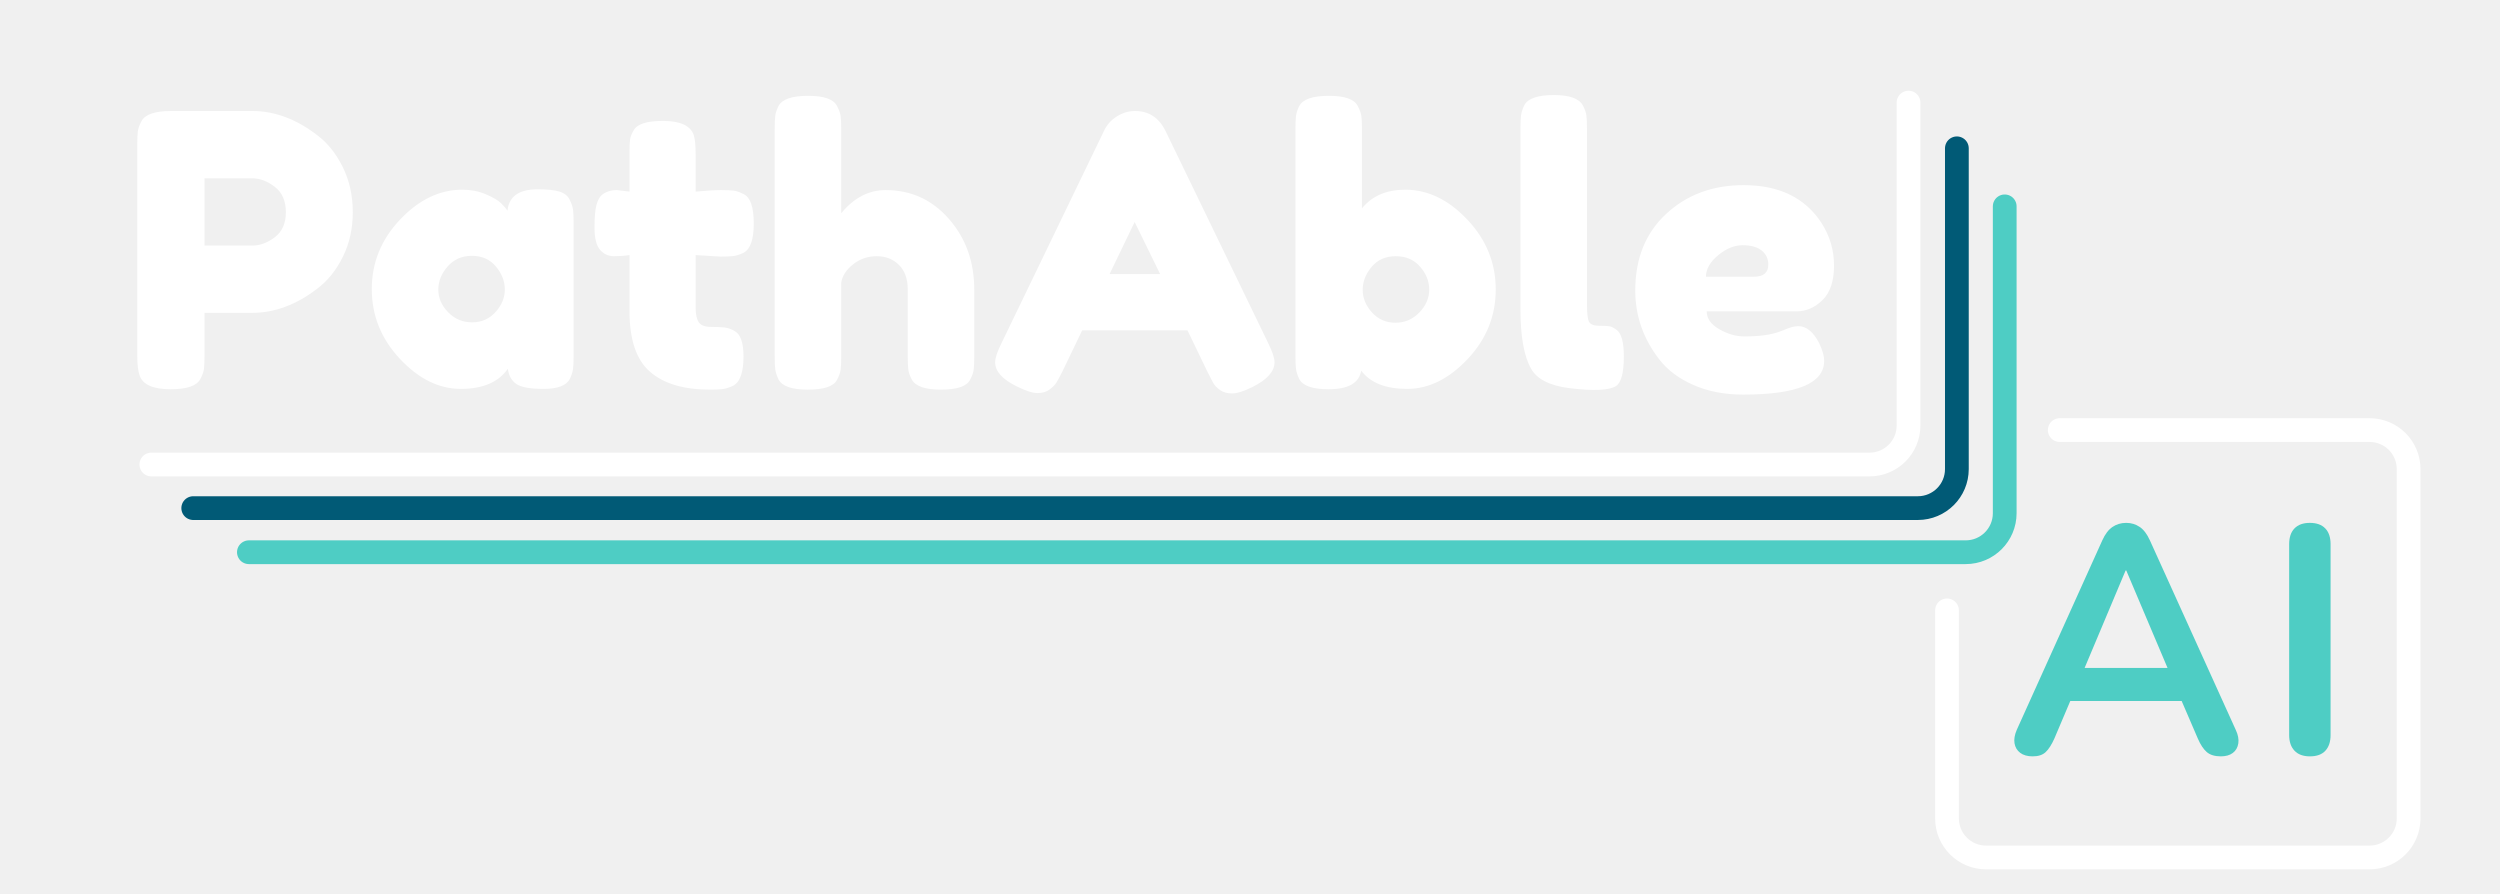
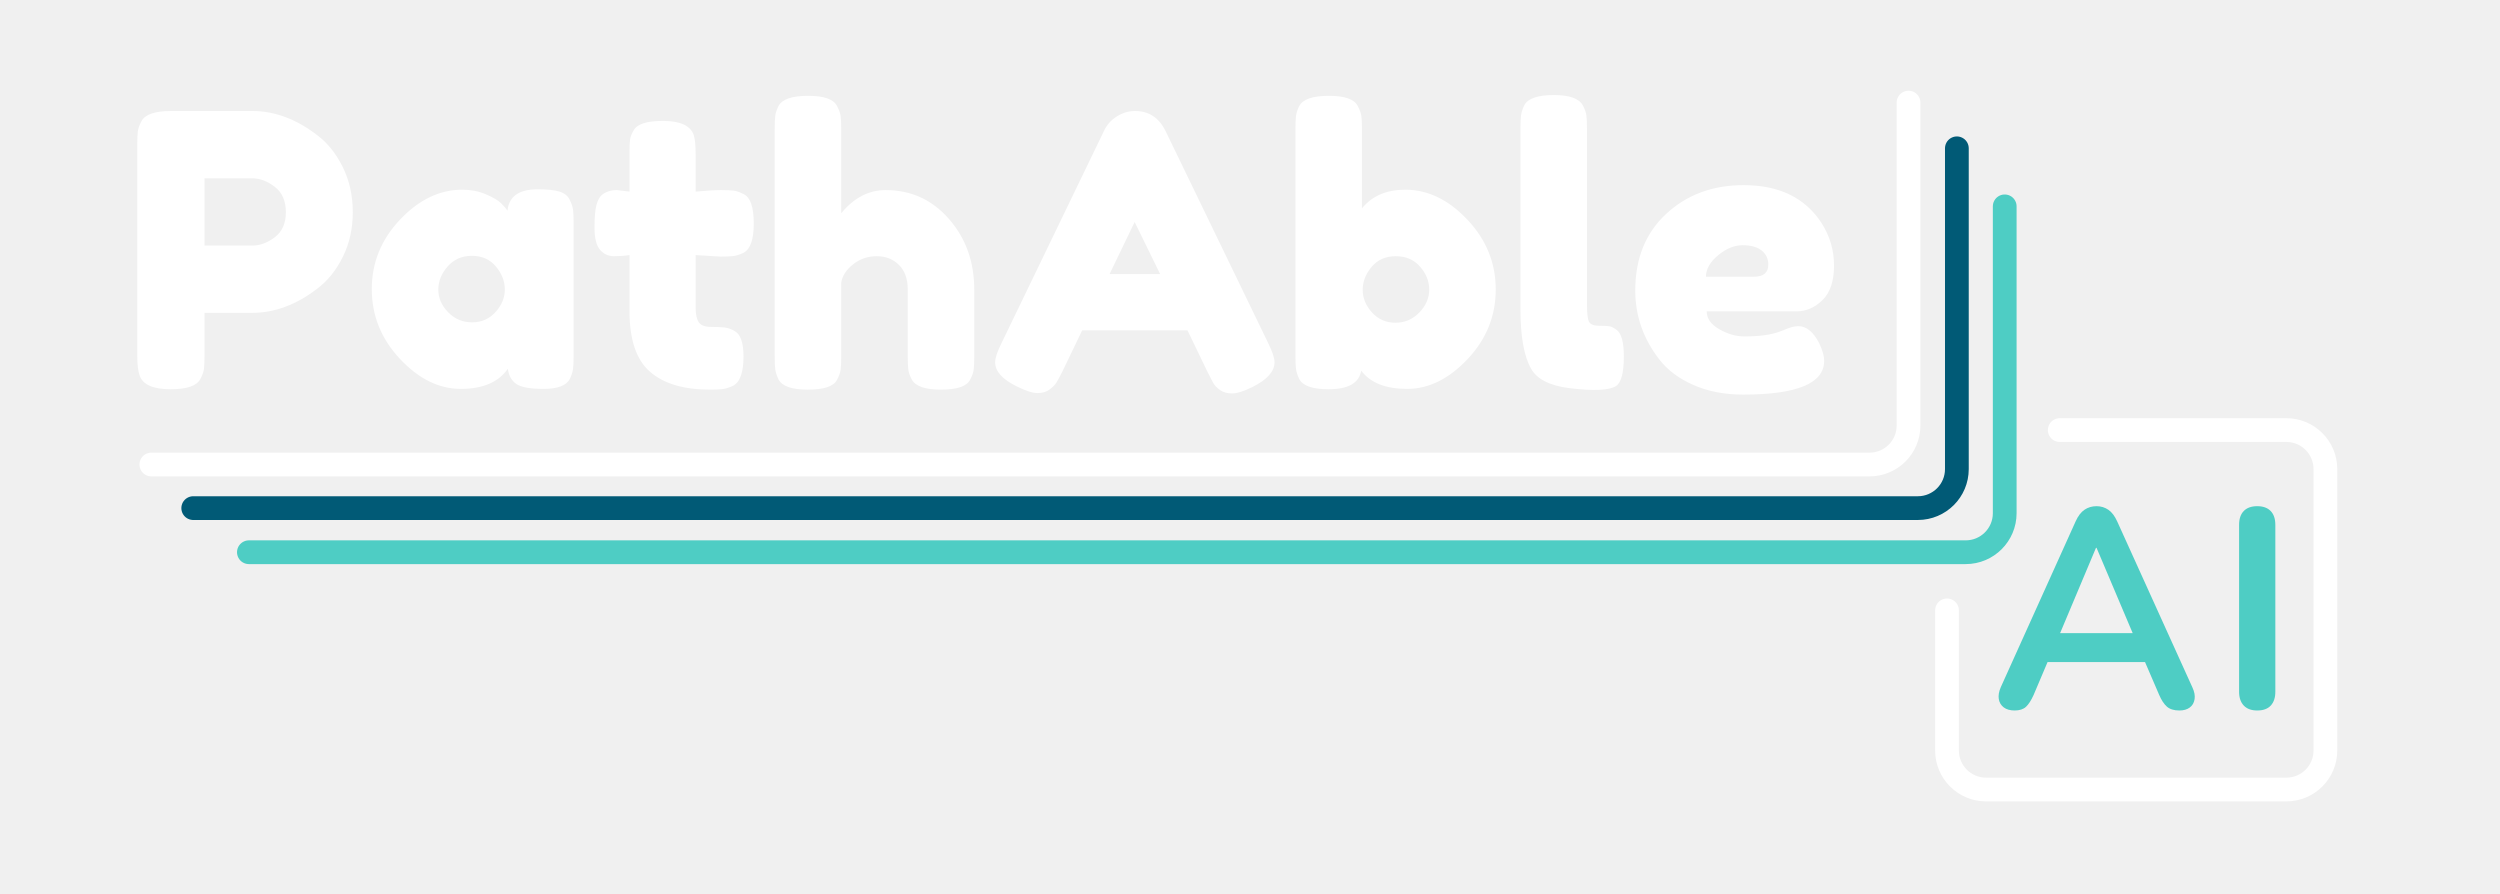
<svg xmlns="http://www.w3.org/2000/svg" width="1472" zoomAndPan="magnify" viewBox="0 0 1104 394.5" height="526" preserveAspectRatio="xMidYMid meet" version="1.0">
  <defs>
    <g />
    <clipPath id="268ca97fdd">
      <path d="M 0.699 0 L 1103.301 0 L 1103.301 394 L 0.699 394 Z M 0.699 0 " clip-rule="nonzero" />
    </clipPath>
    <clipPath id="12aa07a273">
      <rect x="0" width="762" y="0" height="205" />
    </clipPath>
    <clipPath id="23b5d9e3c0">
      <rect x="0" width="164" y="0" height="196" />
    </clipPath>
    <clipPath id="f3ca9b58dc">
      <path d="M 800 130 L 1103.301 130 L 1103.301 394 L 800 394 Z M 800 130 " clip-rule="nonzero" />
    </clipPath>
  </defs>
-   <g clip-path="url(#268ca97fdd)">
-     <path fill="none" d="M 0.699 0 L 1103.301 0 L 1103.301 394 L 0.699 394 Z M 0.699 0 " fill-opacity="1" fill-rule="nonzero" />
-     <path fill="none" d="M 0.699 0 L 1103.301 0 L 1103.301 394 L 0.699 394 Z M 0.699 0 " fill-opacity="1" fill-rule="nonzero" />
-   </g>
  <path stroke-linecap="round" transform="matrix(0.749051, 0, 0, 0.749051, 104.6677, 85.88023)" fill="none" stroke-linejoin="miter" d="M 6.999 210.911 L 1019.139 210.911 C 1031.838 210.911 1042.137 200.612 1042.137 187.908 L 1042.137 7.002 " stroke="#4ecdc4" stroke-width="14" stroke-opacity="1" stroke-miterlimit="4" />
  <path stroke-linecap="round" transform="matrix(0.749051, 0, 0, 0.749051, 80.08974, 60.24737)" fill="none" stroke-linejoin="miter" d="M 6.999 219.125 L 1023.744 219.125 C 1036.442 219.125 1046.742 208.83 1046.742 196.127 L 1046.742 7.002 " stroke="#015a76" stroke-width="14" stroke-opacity="1" stroke-miterlimit="4" />
  <g transform="matrix(1, 0, 0, 1, 53, 8)">
    <g clip-path="url(#12aa07a273)">
      <g fill="#ffffff" fill-opacity="1">
        <g transform="translate(0.895513, 164.0656)">
          <g>
            <path d="M 97.516 -98.188 C 100.43 -92.258 101.891 -85.66 101.891 -78.391 C 101.891 -71.117 100.43 -64.547 97.516 -58.672 C 94.609 -52.797 90.863 -48.125 86.281 -44.656 C 76.988 -37.488 67.363 -33.906 57.406 -33.906 L 36.422 -33.906 L 36.422 -14.938 C 36.422 -12.363 36.336 -10.43 36.172 -9.141 C 36.004 -7.859 35.473 -6.379 34.578 -4.703 C 33.016 -1.68 28.648 -0.172 21.484 -0.172 C 13.648 -0.172 9.062 -2.238 7.719 -6.375 C 7.051 -8.281 6.719 -11.191 6.719 -15.109 L 6.719 -108.266 C 6.719 -110.836 6.801 -112.766 6.969 -114.047 C 7.133 -115.336 7.664 -116.828 8.562 -118.516 C 10.125 -121.535 14.488 -123.047 21.656 -123.047 L 57.578 -123.047 C 67.422 -123.047 76.988 -119.461 86.281 -112.297 C 90.863 -108.828 94.609 -104.125 97.516 -98.188 Z M 57.578 -63.625 C 60.93 -63.625 64.227 -64.852 67.469 -67.312 C 70.719 -69.77 72.344 -73.461 72.344 -78.391 C 72.344 -83.316 70.719 -87.035 67.469 -89.547 C 64.227 -92.066 60.875 -93.328 57.406 -93.328 L 36.422 -93.328 L 36.422 -63.625 Z M 57.578 -63.625 " />
          </g>
        </g>
      </g>
      <g fill="#ffffff" fill-opacity="1">
        <g transform="translate(106.9795, 164.0656)">
          <g>
            <path d="M 64.125 -79.062 C 64.789 -85.332 69.211 -88.469 77.391 -88.469 C 81.742 -88.469 84.984 -88.129 87.109 -87.453 C 89.242 -86.785 90.727 -85.609 91.562 -83.922 C 92.406 -82.242 92.91 -80.758 93.078 -79.469 C 93.242 -78.188 93.328 -76.258 93.328 -73.688 L 93.328 -14.938 C 93.328 -12.363 93.242 -10.43 93.078 -9.141 C 92.91 -7.859 92.438 -6.379 91.656 -4.703 C 90.082 -1.785 86.242 -0.328 80.141 -0.328 C 74.047 -0.328 69.961 -1.082 67.891 -2.594 C 65.828 -4.113 64.629 -6.328 64.297 -9.234 C 60.148 -3.297 53.238 -0.328 43.562 -0.328 C 33.883 -0.328 24.906 -4.75 16.625 -13.594 C 8.344 -22.438 4.203 -32.703 4.203 -44.391 C 4.203 -56.086 8.367 -66.328 16.703 -75.109 C 25.035 -83.898 34.18 -88.297 44.141 -88.297 C 47.953 -88.297 51.422 -87.625 54.547 -86.281 C 57.68 -84.938 59.863 -83.676 61.094 -82.5 C 62.332 -81.32 63.344 -80.176 64.125 -79.062 Z M 33.578 -44.141 C 33.578 -40.453 35.031 -37.125 37.938 -34.156 C 40.844 -31.195 44.363 -29.719 48.5 -29.719 C 52.645 -29.719 56.086 -31.227 58.828 -34.25 C 61.578 -37.27 62.953 -40.598 62.953 -44.234 C 62.953 -47.867 61.633 -51.254 59 -54.391 C 56.375 -57.523 52.848 -59.094 48.422 -59.094 C 44.004 -59.094 40.426 -57.523 37.688 -54.391 C 34.945 -51.254 33.578 -47.836 33.578 -44.141 Z M 33.578 -44.141 " />
          </g>
        </g>
      </g>
      <g fill="#ffffff" fill-opacity="1">
        <g transform="translate(207.0208, 164.0656)">
          <g>
            <path d="M 58.078 -58.75 L 47.172 -59.422 L 47.172 -36.25 C 47.172 -33.227 47.645 -31.047 48.594 -29.703 C 49.539 -28.367 51.328 -27.703 53.953 -27.703 C 56.586 -27.703 58.602 -27.613 60 -27.438 C 61.406 -27.27 62.891 -26.738 64.453 -25.844 C 67.023 -24.395 68.312 -20.648 68.312 -14.609 C 68.312 -7.555 66.75 -3.242 63.625 -1.672 C 61.938 -0.891 60.445 -0.414 59.156 -0.25 C 57.875 -0.082 56.004 0 53.547 0 C 41.91 0 33.07 -2.629 27.031 -7.891 C 20.988 -13.148 17.969 -22.047 17.969 -34.578 L 17.969 -59.422 C 15.832 -59.086 13.535 -58.922 11.078 -58.922 C 8.617 -58.922 6.578 -59.867 4.953 -61.766 C 3.328 -63.672 2.516 -66.914 2.516 -71.5 C 2.516 -76.094 2.797 -79.422 3.359 -81.484 C 3.922 -83.555 4.703 -85.039 5.703 -85.938 C 7.492 -87.395 9.734 -88.125 12.422 -88.125 L 17.969 -87.453 L 17.969 -104.75 C 17.969 -107.32 18.051 -109.223 18.219 -110.453 C 18.383 -111.68 18.914 -113.023 19.812 -114.484 C 21.258 -117.273 25.566 -118.672 32.734 -118.672 C 40.336 -118.672 44.867 -116.602 46.328 -112.469 C 46.891 -110.676 47.172 -107.82 47.172 -103.906 L 47.172 -87.453 C 52.086 -87.898 55.805 -88.125 58.328 -88.125 C 60.848 -88.125 62.75 -88.039 64.031 -87.875 C 65.32 -87.707 66.805 -87.176 68.484 -86.281 C 71.391 -84.82 72.844 -80.516 72.844 -73.359 C 72.844 -66.305 71.332 -61.992 68.312 -60.422 C 66.633 -59.641 65.148 -59.164 63.859 -59 C 62.578 -58.832 60.648 -58.75 58.078 -58.75 Z M 58.078 -58.75 " />
          </g>
        </g>
      </g>
      <g fill="#ffffff" fill-opacity="1">
        <g transform="translate(282.3875, 164.0656)">
          <g>
            <path d="M 55.734 -88.125 C 66.922 -88.125 76.234 -83.867 83.672 -75.359 C 91.117 -66.859 94.844 -56.453 94.844 -44.141 L 94.844 -14.609 C 94.844 -12.035 94.758 -10.102 94.594 -8.812 C 94.426 -7.52 93.895 -6.035 93 -4.359 C 91.539 -1.453 87.227 0 80.062 0 C 73.238 0 68.988 -1.453 67.312 -4.359 C 66.414 -6.035 65.883 -7.547 65.719 -8.891 C 65.551 -10.234 65.469 -12.25 65.469 -14.938 L 65.469 -44.312 C 65.469 -48.906 64.18 -52.488 61.609 -55.062 C 59.035 -57.633 55.758 -58.922 51.781 -58.922 C 47.812 -58.922 44.316 -57.719 41.297 -55.312 C 38.273 -52.906 36.539 -50.191 36.094 -47.172 L 36.094 -14.609 C 36.094 -12.035 36.008 -10.102 35.844 -8.812 C 35.676 -7.52 35.145 -6.035 34.25 -4.359 C 32.789 -1.453 28.477 0 21.312 0 C 14.27 0 9.961 -1.508 8.391 -4.531 C 7.609 -6.207 7.133 -7.66 6.969 -8.891 C 6.801 -10.129 6.719 -12.086 6.719 -14.766 L 6.719 -115.156 C 6.719 -117.727 6.801 -119.656 6.969 -120.938 C 7.133 -122.227 7.609 -123.656 8.391 -125.219 C 9.961 -128.238 14.328 -129.75 21.484 -129.75 C 28.535 -129.75 32.789 -128.238 34.25 -125.219 C 35.145 -123.539 35.676 -122.055 35.844 -120.766 C 36.008 -119.484 36.094 -117.555 36.094 -114.984 L 36.094 -77.891 C 41.688 -84.711 48.234 -88.125 55.734 -88.125 Z M 55.734 -88.125 " />
          </g>
        </g>
      </g>
      <g fill="#ffffff" fill-opacity="1">
        <g transform="translate(383.9394, 164.0656)">
          <g>
            <path d="M 77.719 -114.312 L 123.047 -20.641 C 124.941 -16.836 125.891 -13.984 125.891 -12.078 C 125.891 -8.055 122.645 -4.422 116.156 -1.172 C 112.352 0.723 109.359 1.672 107.172 1.672 C 104.992 1.672 103.203 1.164 101.797 0.156 C 100.398 -0.844 99.395 -1.898 98.781 -3.016 C 98.164 -4.141 97.301 -5.82 96.188 -8.062 L 87.453 -26.188 L 40.953 -26.188 L 32.234 -8.062 C 31.109 -5.82 30.238 -4.195 29.625 -3.188 C 29.008 -2.176 28 -1.141 26.594 -0.078 C 25.195 0.984 23.41 1.516 21.234 1.516 C 19.055 1.516 16.062 0.562 12.25 -1.344 C 5.758 -4.477 2.516 -8.055 2.516 -12.078 C 2.516 -13.984 3.469 -16.836 5.375 -20.641 L 50.688 -114.484 C 51.926 -117.055 53.801 -119.125 56.312 -120.688 C 58.832 -122.258 61.492 -123.047 64.297 -123.047 C 70.336 -123.047 74.812 -120.133 77.719 -114.312 Z M 64.125 -74.031 L 53.047 -51.031 L 75.375 -51.031 Z M 64.125 -74.031 " />
          </g>
        </g>
      </g>
      <g fill="#ffffff" fill-opacity="1">
        <g transform="translate(512.3481, 164.0656)">
          <g>
            <path d="M 55.219 -88.297 C 65.188 -88.297 74.336 -83.875 82.672 -75.031 C 91.004 -66.188 95.172 -55.914 95.172 -44.219 C 95.172 -32.531 91.031 -22.289 82.75 -13.5 C 74.469 -4.719 65.57 -0.328 56.062 -0.328 C 46.551 -0.328 39.781 -3.016 35.75 -8.391 C 34.852 -2.91 30.039 -0.172 21.312 -0.172 C 14.27 -0.172 9.961 -1.68 8.391 -4.703 C 7.609 -6.379 7.133 -7.859 6.969 -9.141 C 6.801 -10.43 6.719 -12.363 6.719 -14.938 L 6.719 -115.156 C 6.719 -117.727 6.801 -119.656 6.969 -120.938 C 7.133 -122.227 7.609 -123.656 8.391 -125.219 C 9.961 -128.238 14.328 -129.75 21.484 -129.75 C 28.535 -129.75 32.789 -128.238 34.25 -125.219 C 35.145 -123.539 35.676 -122.055 35.844 -120.766 C 36.008 -119.484 36.094 -117.555 36.094 -114.984 L 36.094 -80.062 C 40.562 -85.551 46.938 -88.297 55.219 -88.297 Z M 40.531 -34.078 C 43.281 -31.055 46.723 -29.547 50.859 -29.547 C 55.004 -29.547 58.531 -31.055 61.438 -34.078 C 64.344 -37.098 65.797 -40.453 65.797 -44.141 C 65.797 -47.836 64.453 -51.223 61.766 -54.297 C 59.086 -57.379 55.508 -58.922 51.031 -58.922 C 46.551 -58.922 42.992 -57.352 40.359 -54.219 C 37.734 -51.082 36.422 -47.695 36.422 -44.062 C 36.422 -40.426 37.789 -37.098 40.531 -34.078 Z M 40.531 -34.078 " />
          </g>
        </g>
      </g>
      <g fill="#ffffff" fill-opacity="1">
        <g transform="translate(611.7179, 164.0656)">
          <g>
            <path d="M 6.719 -115.312 C 6.719 -117.895 6.801 -119.828 6.969 -121.109 C 7.133 -122.398 7.609 -123.883 8.391 -125.562 C 9.961 -128.582 14.328 -130.094 21.484 -130.094 C 28.305 -130.094 32.562 -128.582 34.25 -125.562 C 35.145 -123.883 35.676 -122.375 35.844 -121.031 C 36.008 -119.688 36.094 -117.727 36.094 -115.156 L 36.094 -37.438 C 36.094 -33.406 36.426 -30.859 37.094 -29.797 C 37.77 -28.734 39.254 -28.203 41.547 -28.203 C 43.836 -28.203 45.375 -28.117 46.156 -27.953 C 46.945 -27.785 47.898 -27.305 49.016 -26.516 C 51.254 -25.066 52.375 -21.098 52.375 -14.609 C 52.375 -7.555 51.254 -3.242 49.016 -1.672 C 46.109 0.336 39.172 0.672 28.203 -0.672 C 19.586 -1.785 13.992 -4.641 11.422 -9.234 C 8.285 -14.711 6.719 -23.441 6.719 -35.422 Z M 6.719 -115.312 " />
          </g>
        </g>
      </g>
      <g fill="#ffffff" fill-opacity="1">
        <g transform="translate(664.9278, 164.0656)">
          <g>
            <path d="M 91.984 -54.797 C 91.984 -47.922 90.273 -42.832 86.859 -39.531 C 83.453 -36.227 79.676 -34.578 75.531 -34.578 L 35.75 -34.578 C 35.75 -31.441 37.594 -28.812 41.281 -26.688 C 44.977 -24.562 48.676 -23.5 52.375 -23.5 C 58.863 -23.5 63.953 -24.172 67.641 -25.516 L 69.5 -26.188 C 72.176 -27.414 74.41 -28.031 76.203 -28.031 C 79.785 -28.031 82.863 -25.516 85.438 -20.484 C 86.895 -17.461 87.625 -14.883 87.625 -12.75 C 87.625 -2.789 75.707 2.188 51.875 2.188 C 43.594 2.188 36.234 0.758 29.797 -2.094 C 23.359 -4.945 18.348 -8.723 14.766 -13.422 C 7.723 -22.492 4.203 -32.625 4.203 -43.812 C 4.203 -57.914 8.758 -69.191 17.875 -77.641 C 27 -86.086 38.383 -90.312 52.031 -90.312 C 67.594 -90.312 79.008 -84.828 86.281 -73.859 C 90.082 -68.035 91.984 -61.68 91.984 -54.797 Z M 56.562 -49.859 C 60.82 -49.859 62.953 -51.645 62.953 -55.219 C 62.953 -57.801 61.973 -59.875 60.016 -61.438 C 58.055 -63 55.254 -63.781 51.609 -63.781 C 47.973 -63.781 44.363 -62.297 40.781 -59.328 C 37.207 -56.367 35.422 -53.211 35.422 -49.859 Z M 56.562 -49.859 " />
          </g>
        </g>
      </g>
    </g>
  </g>
  <path stroke-linecap="round" transform="matrix(0.749051, 0, 0, 0.749051, 61.58706, 40.06426)" fill="none" stroke-linejoin="miter" d="M 7.002 220.37 L 1019.946 220.37 C 1032.649 220.37 1042.949 210.076 1042.949 197.373 L 1042.949 7.001 " stroke="#ffffff" stroke-width="14" stroke-opacity="1" stroke-miterlimit="4" />
-   <g transform="matrix(1, 0, 0, 1, 885, 189)">
-     <g clip-path="url(#23b5d9e3c0)">
-       <g fill="#4ecdc4" fill-opacity="1">
-         <g transform="translate(0.60988, 143.8686)">
-           <g>
-             <path d="M 12.016 1.141 C 9.723 1.141 7.883 0.617 6.5 -0.422 C 5.125 -1.473 4.289 -2.879 4 -4.641 C 3.719 -6.41 4.051 -8.391 5 -10.578 L 42.766 -94.25 C 44.004 -97.008 45.504 -98.984 47.266 -100.172 C 49.023 -101.367 51.051 -101.969 53.344 -101.969 C 55.539 -101.969 57.52 -101.367 59.281 -100.172 C 61.039 -98.984 62.539 -97.008 63.781 -94.25 L 101.688 -10.578 C 102.727 -8.391 103.109 -6.391 102.828 -4.578 C 102.547 -2.766 101.734 -1.359 100.391 -0.359 C 99.055 0.641 97.297 1.141 95.109 1.141 C 92.43 1.141 90.352 0.5 88.875 -0.781 C 87.406 -2.07 86.098 -4.051 84.953 -6.719 L 75.656 -28.312 L 83.375 -23.312 L 23.031 -23.312 L 30.75 -28.312 L 21.594 -6.719 C 20.352 -3.957 19.066 -1.957 17.734 -0.719 C 16.398 0.52 14.492 1.141 12.016 1.141 Z M 53.062 -80.953 L 33.031 -33.328 L 29.312 -37.906 L 77.078 -37.906 L 73.516 -33.328 L 53.344 -80.953 Z M 53.062 -80.953 " />
+   <g transform="translate(944.25, 268.9) scale(0.875) translate(-960, -282.75)">
+     <g transform="matrix(1, 0, 0, 1, 885, 189)">
+       <g clip-path="url(#23b5d9e3c0)">
+         <g fill="#4ecdc4" fill-opacity="1">
+           <g transform="translate(0.60988, 143.8686)">
+             <g>
+               <path d="M 12.016 1.141 C 9.723 1.141 7.883 0.617 6.5 -0.422 C 5.125 -1.473 4.289 -2.879 4 -4.641 C 3.719 -6.41 4.051 -8.391 5 -10.578 L 42.766 -94.25 C 44.004 -97.008 45.504 -98.984 47.266 -100.172 C 49.023 -101.367 51.051 -101.969 53.344 -101.969 C 55.539 -101.969 57.52 -101.367 59.281 -100.172 C 61.039 -98.984 62.539 -97.008 63.781 -94.25 L 101.688 -10.578 C 102.727 -8.391 103.109 -6.391 102.828 -4.578 C 102.547 -2.766 101.734 -1.359 100.391 -0.359 C 99.055 0.641 97.297 1.141 95.109 1.141 C 92.43 1.141 90.352 0.5 88.875 -0.781 C 87.406 -2.07 86.098 -4.051 84.953 -6.719 L 75.656 -28.312 L 83.375 -23.312 L 23.031 -23.312 L 30.75 -28.312 L 21.594 -6.719 C 20.352 -3.957 19.066 -1.957 17.734 -0.719 C 16.398 0.52 14.492 1.141 12.016 1.141 Z M 53.062 -80.953 L 33.031 -33.328 L 29.312 -37.906 L 77.078 -37.906 L 73.516 -33.328 L 53.344 -80.953 Z M 53.062 -80.953 " />
+             </g>
          </g>
        </g>
-       </g>
-       <g fill="#4ecdc4" fill-opacity="1">
-         <g transform="translate(114.8755, 143.8686)">
-           <g>
-             <path d="M 20.172 1.141 C 17.211 1.141 14.945 0.305 13.375 -1.359 C 11.801 -3.023 11.016 -5.336 11.016 -8.297 L 11.016 -92.531 C 11.016 -95.582 11.801 -97.914 13.375 -99.531 C 14.945 -101.156 17.211 -101.969 20.172 -101.969 C 23.117 -101.969 25.379 -101.156 26.953 -99.531 C 28.523 -97.914 29.312 -95.582 29.312 -92.531 L 29.312 -8.297 C 29.312 -5.336 28.547 -3.023 27.016 -1.359 C 25.492 0.305 23.211 1.141 20.172 1.141 Z M 20.172 1.141 " />
+         <g fill="#4ecdc4" fill-opacity="1">
+           <g transform="translate(114.8755, 143.8686)">
+             <g>
+               <path d="M 20.172 1.141 C 17.211 1.141 14.945 0.305 13.375 -1.359 C 11.801 -3.023 11.016 -5.336 11.016 -8.297 L 11.016 -92.531 C 11.016 -95.582 11.801 -97.914 13.375 -99.531 C 14.945 -101.156 17.211 -101.969 20.172 -101.969 C 23.117 -101.969 25.379 -101.156 26.953 -99.531 C 28.523 -97.914 29.312 -95.582 29.312 -92.531 L 29.312 -8.297 C 29.312 -5.336 28.547 -3.023 27.016 -1.359 C 25.492 0.305 23.211 1.141 20.172 1.141 Z M 20.172 1.141 " />
+             </g>
          </g>
        </g>
      </g>
    </g>
  </g>
  <g clip-path="url(#f3ca9b58dc)">
-     <path stroke-linecap="round" transform="matrix(0.749051, 0, 0, 0.749051, 854.5576, 184.6796)" fill="none" stroke-linejoin="miter" d="M 7 113.295 L 7 235.96 C 7 248.659 17.299 258.958 29.998 258.958 L 256.133 258.958 C 268.836 258.958 279.136 248.659 279.136 235.96 L 279.136 30.002 C 279.136 17.298 268.836 6.999 256.133 6.999 L 73.459 6.999 " stroke="#ffffff" stroke-width="14" stroke-opacity="1" stroke-miterlimit="4" />
+     <path stroke-linecap="round" transform="matrix(0.749051, 0, 0, 0.749051, 854.5576, 184.6796)" fill="none" stroke-linejoin="miter" d="M 7 113.295 L 7 195.909 C 7 208.608 17.299 218.907 29.998 218.907 L 207.071 218.907 C 219.774 218.907 230.074 208.608 230.074 195.909 L 230.074 30.002 C 230.074 17.298 219.774 6.999 207.071 6.999 L 73.459 6.999 " stroke="#ffffff" stroke-width="14" stroke-opacity="1" stroke-miterlimit="4" />
  </g>
</svg>
